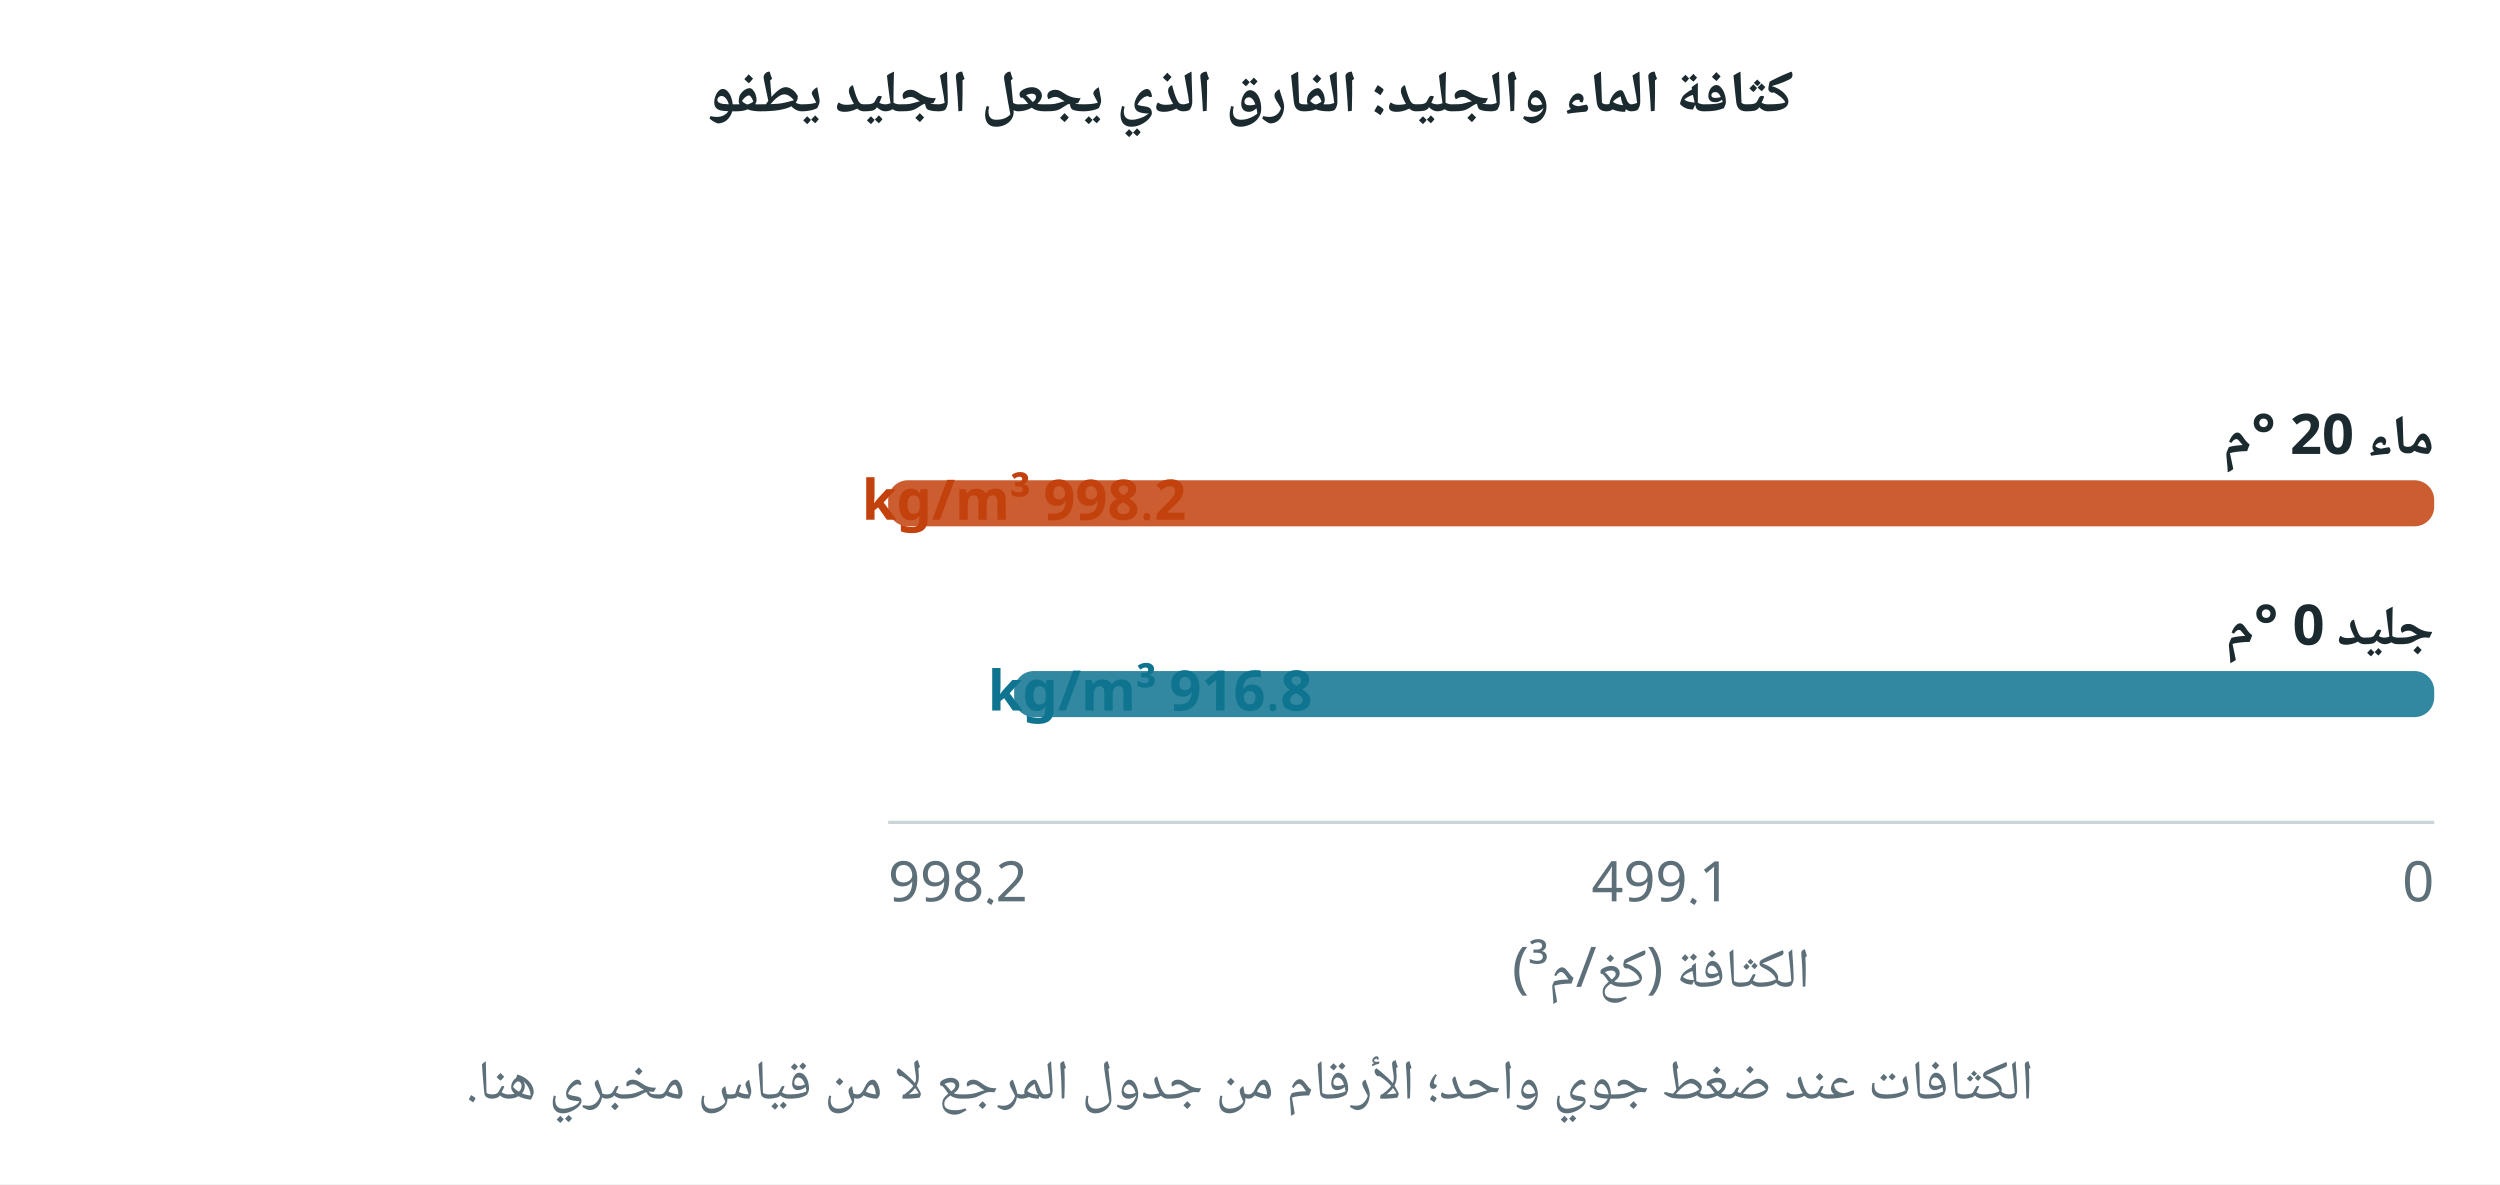
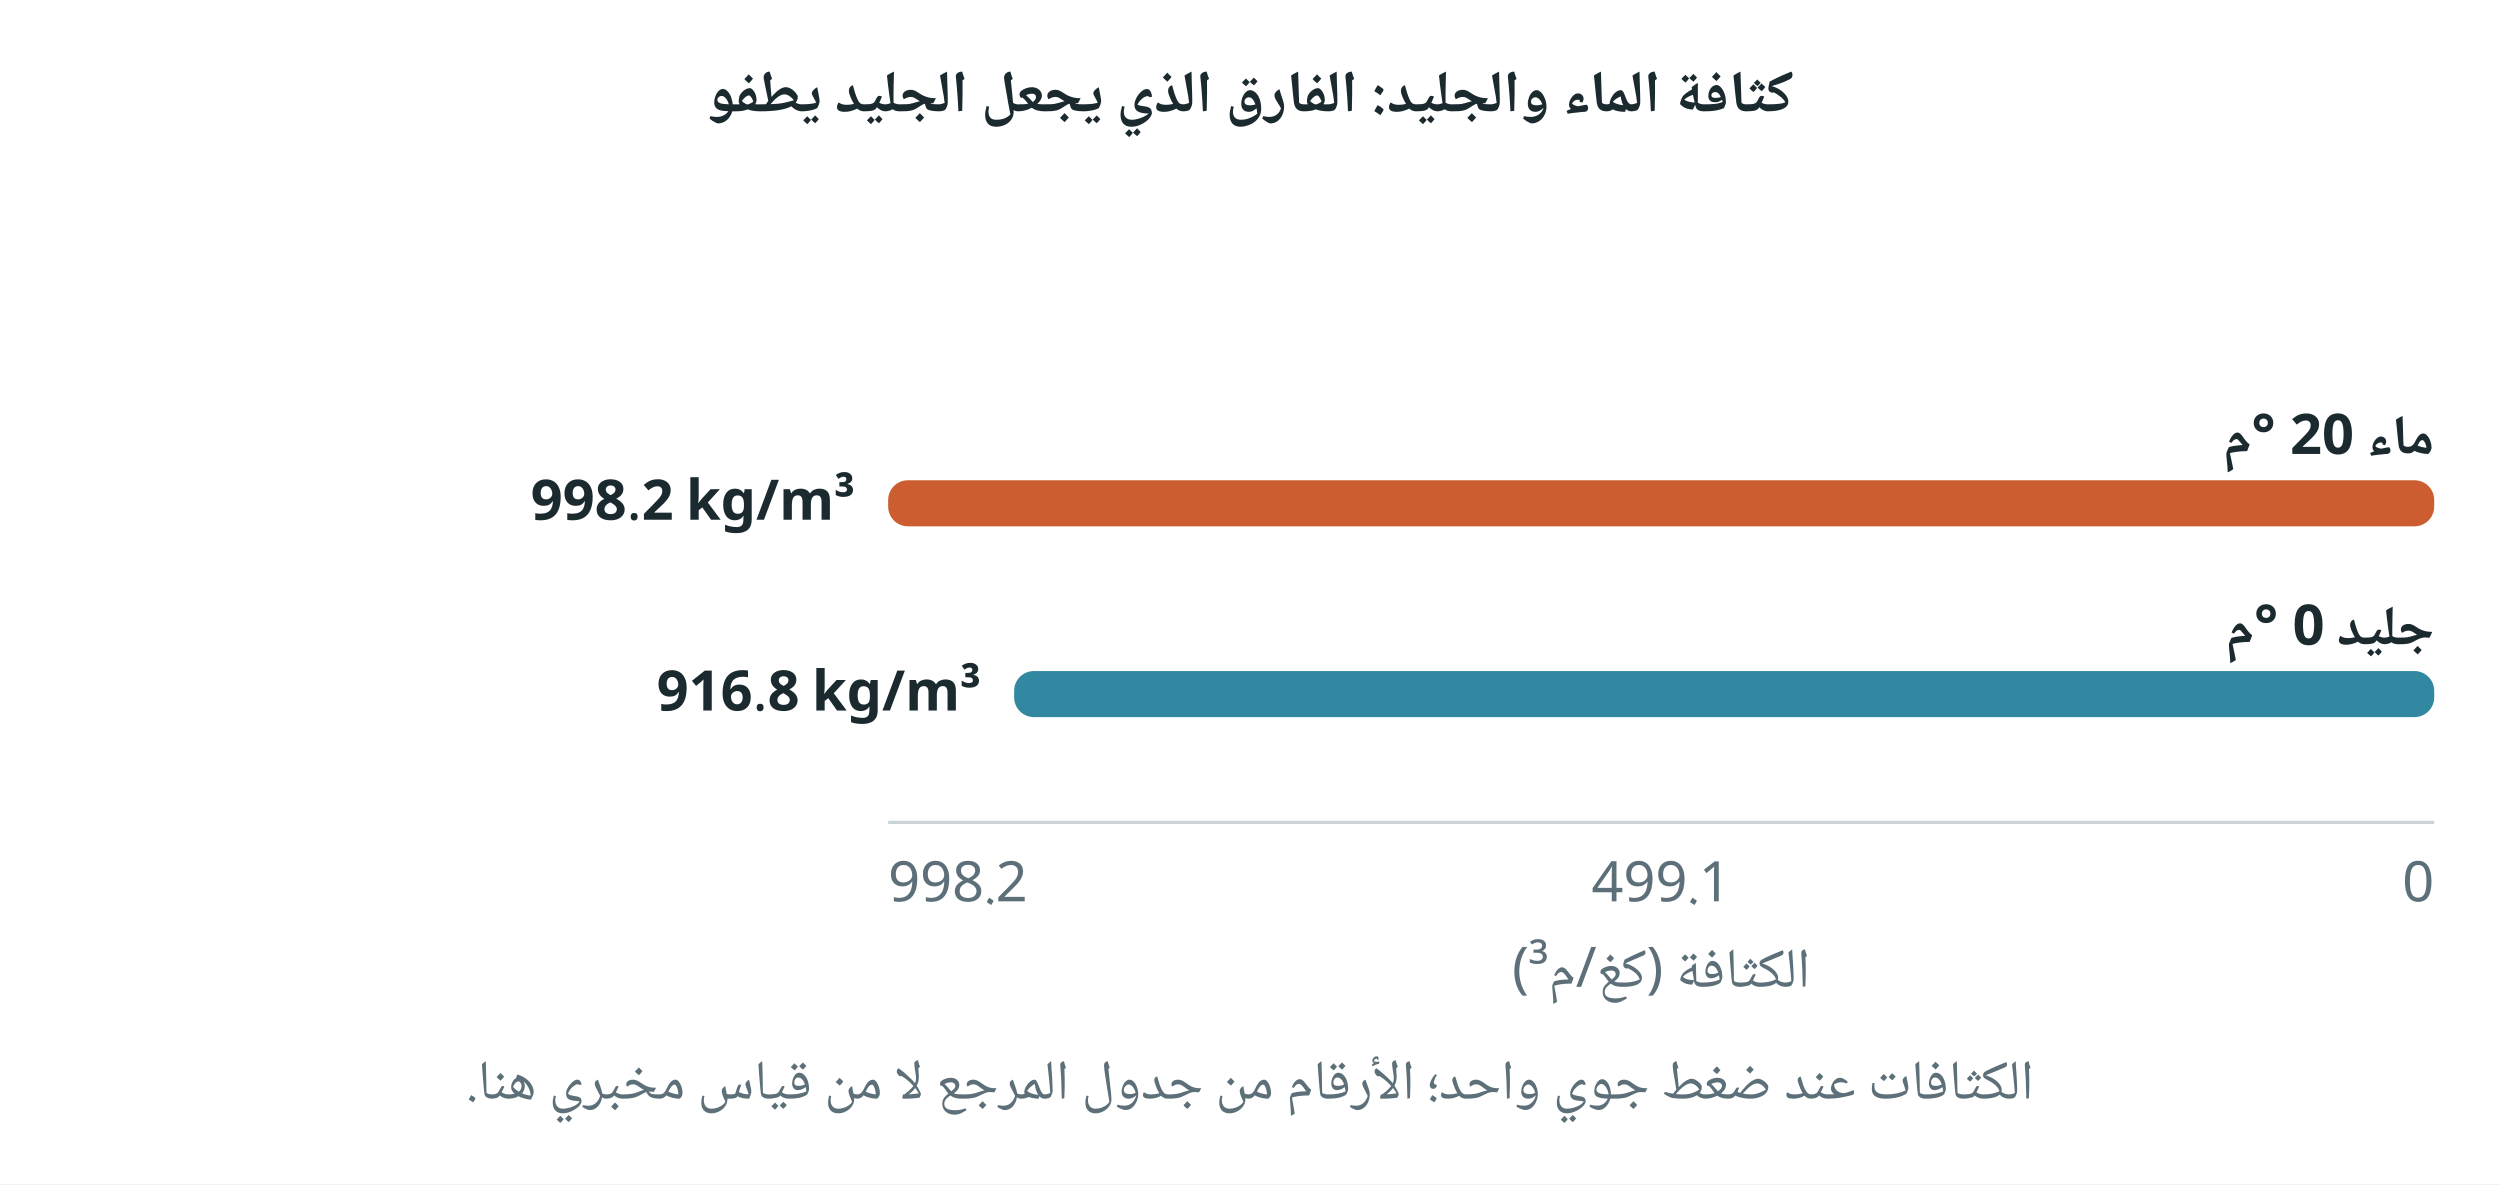
<svg xmlns="http://www.w3.org/2000/svg" width="760" height="360" viewBox="0 0 760 360" role="img" aria-labelledby="t">
  <rect width="760" height="360" fill="#ffffff" />
  <g font-family="'Segoe UI', 'Noto Naskh Arabic', system-ui, sans-serif" direction="rtl">
    <text x="380" y="34" font-size="18" font-weight="700" fill="#1b2a2f" text-anchor="middle">كثافة الماء والجليد: الفارق الذي يجعل الجليد يطفو</text>
    <text x="740" y="138" font-size="17" font-weight="600" fill="#1b2a2f" text-anchor="start">ماء 20 °م</text>
    <rect x="270" y="146" width="470" height="14" fill="#c2410c" fill-opacity="0.85" rx="6" />
-     <text x="262" y="158" font-size="17" font-weight="700" fill="#c2410c" text-anchor="end">998.2 kg/m³</text>
+     <text x="260" y="158" font-size="17" font-weight="700" fill="#1b2a2f" text-anchor="end" direction="ltr">⁨998.2 kg/m³⁩</text>
    <text x="740" y="196" font-size="17" font-weight="600" fill="#1b2a2f" text-anchor="start">جليد 0 °م</text>
    <rect x="308.3" y="204" width="431.7" height="14" fill="#0e7490" fill-opacity="0.85" rx="6" />
-     <text x="300.3" y="216" font-size="17" font-weight="700" fill="#0e7490" text-anchor="end">916.8 kg/m³</text>
+     <text x="298.3" y="216" font-size="17" font-weight="700" fill="#1b2a2f" text-anchor="end" direction="ltr">⁨916.8 kg/m³⁩</text>
    <line x1="740" y1="250" x2="270" y2="250" stroke="#cbd5d9" stroke-width="1" />
    <text x="740" y="274" font-size="17" font-weight="400" fill="#5d7079" text-anchor="start">0</text>
    <text x="505" y="274" font-size="17" font-weight="400" fill="#5d7079" text-anchor="middle">499.1</text>
    <text x="270" y="274" font-size="17" font-weight="400" fill="#5d7079" text-anchor="end">998.2</text>
    <text x="505" y="300" font-size="17" font-weight="400" fill="#5d7079" text-anchor="middle">الكثافة (كغ/م³)</text>
    <text x="380" y="334" font-size="17" font-weight="400" fill="#5d7079" text-anchor="middle">الكثافات عند ضغط جوي واحد؛ الأرقام من جدول المرجع لا من قياس مخبري هنا.</text>
  </g>
</svg>
